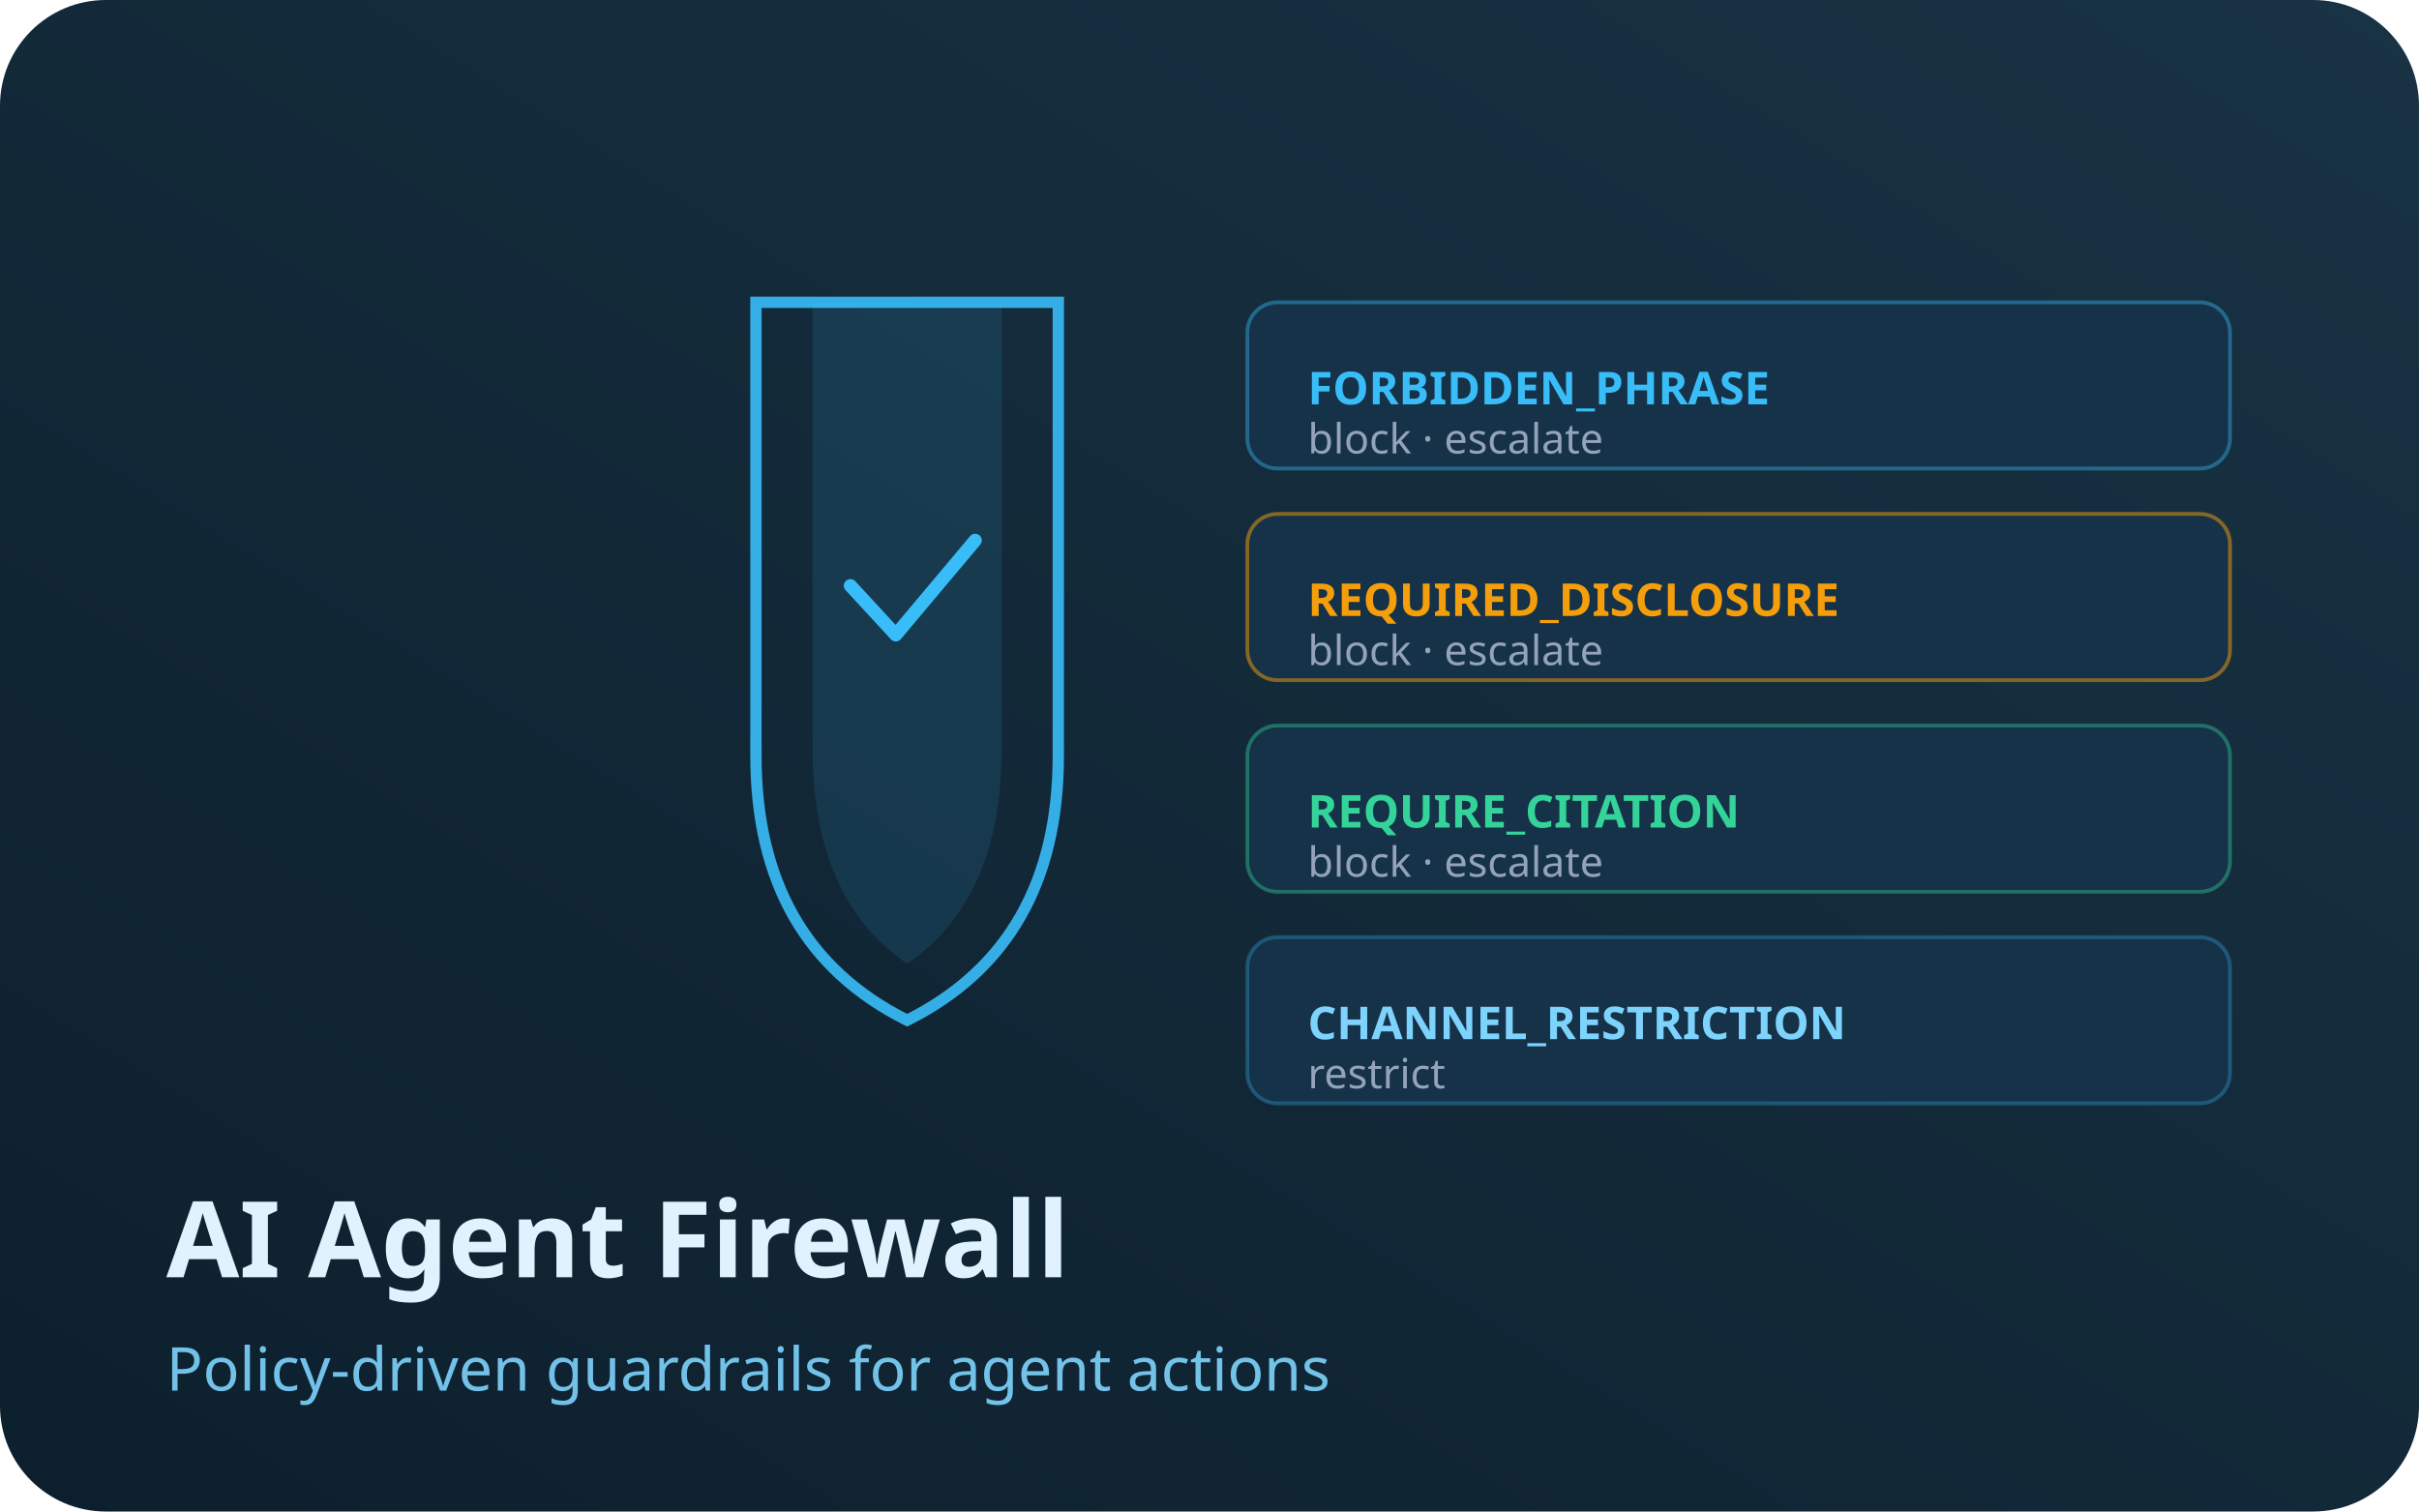
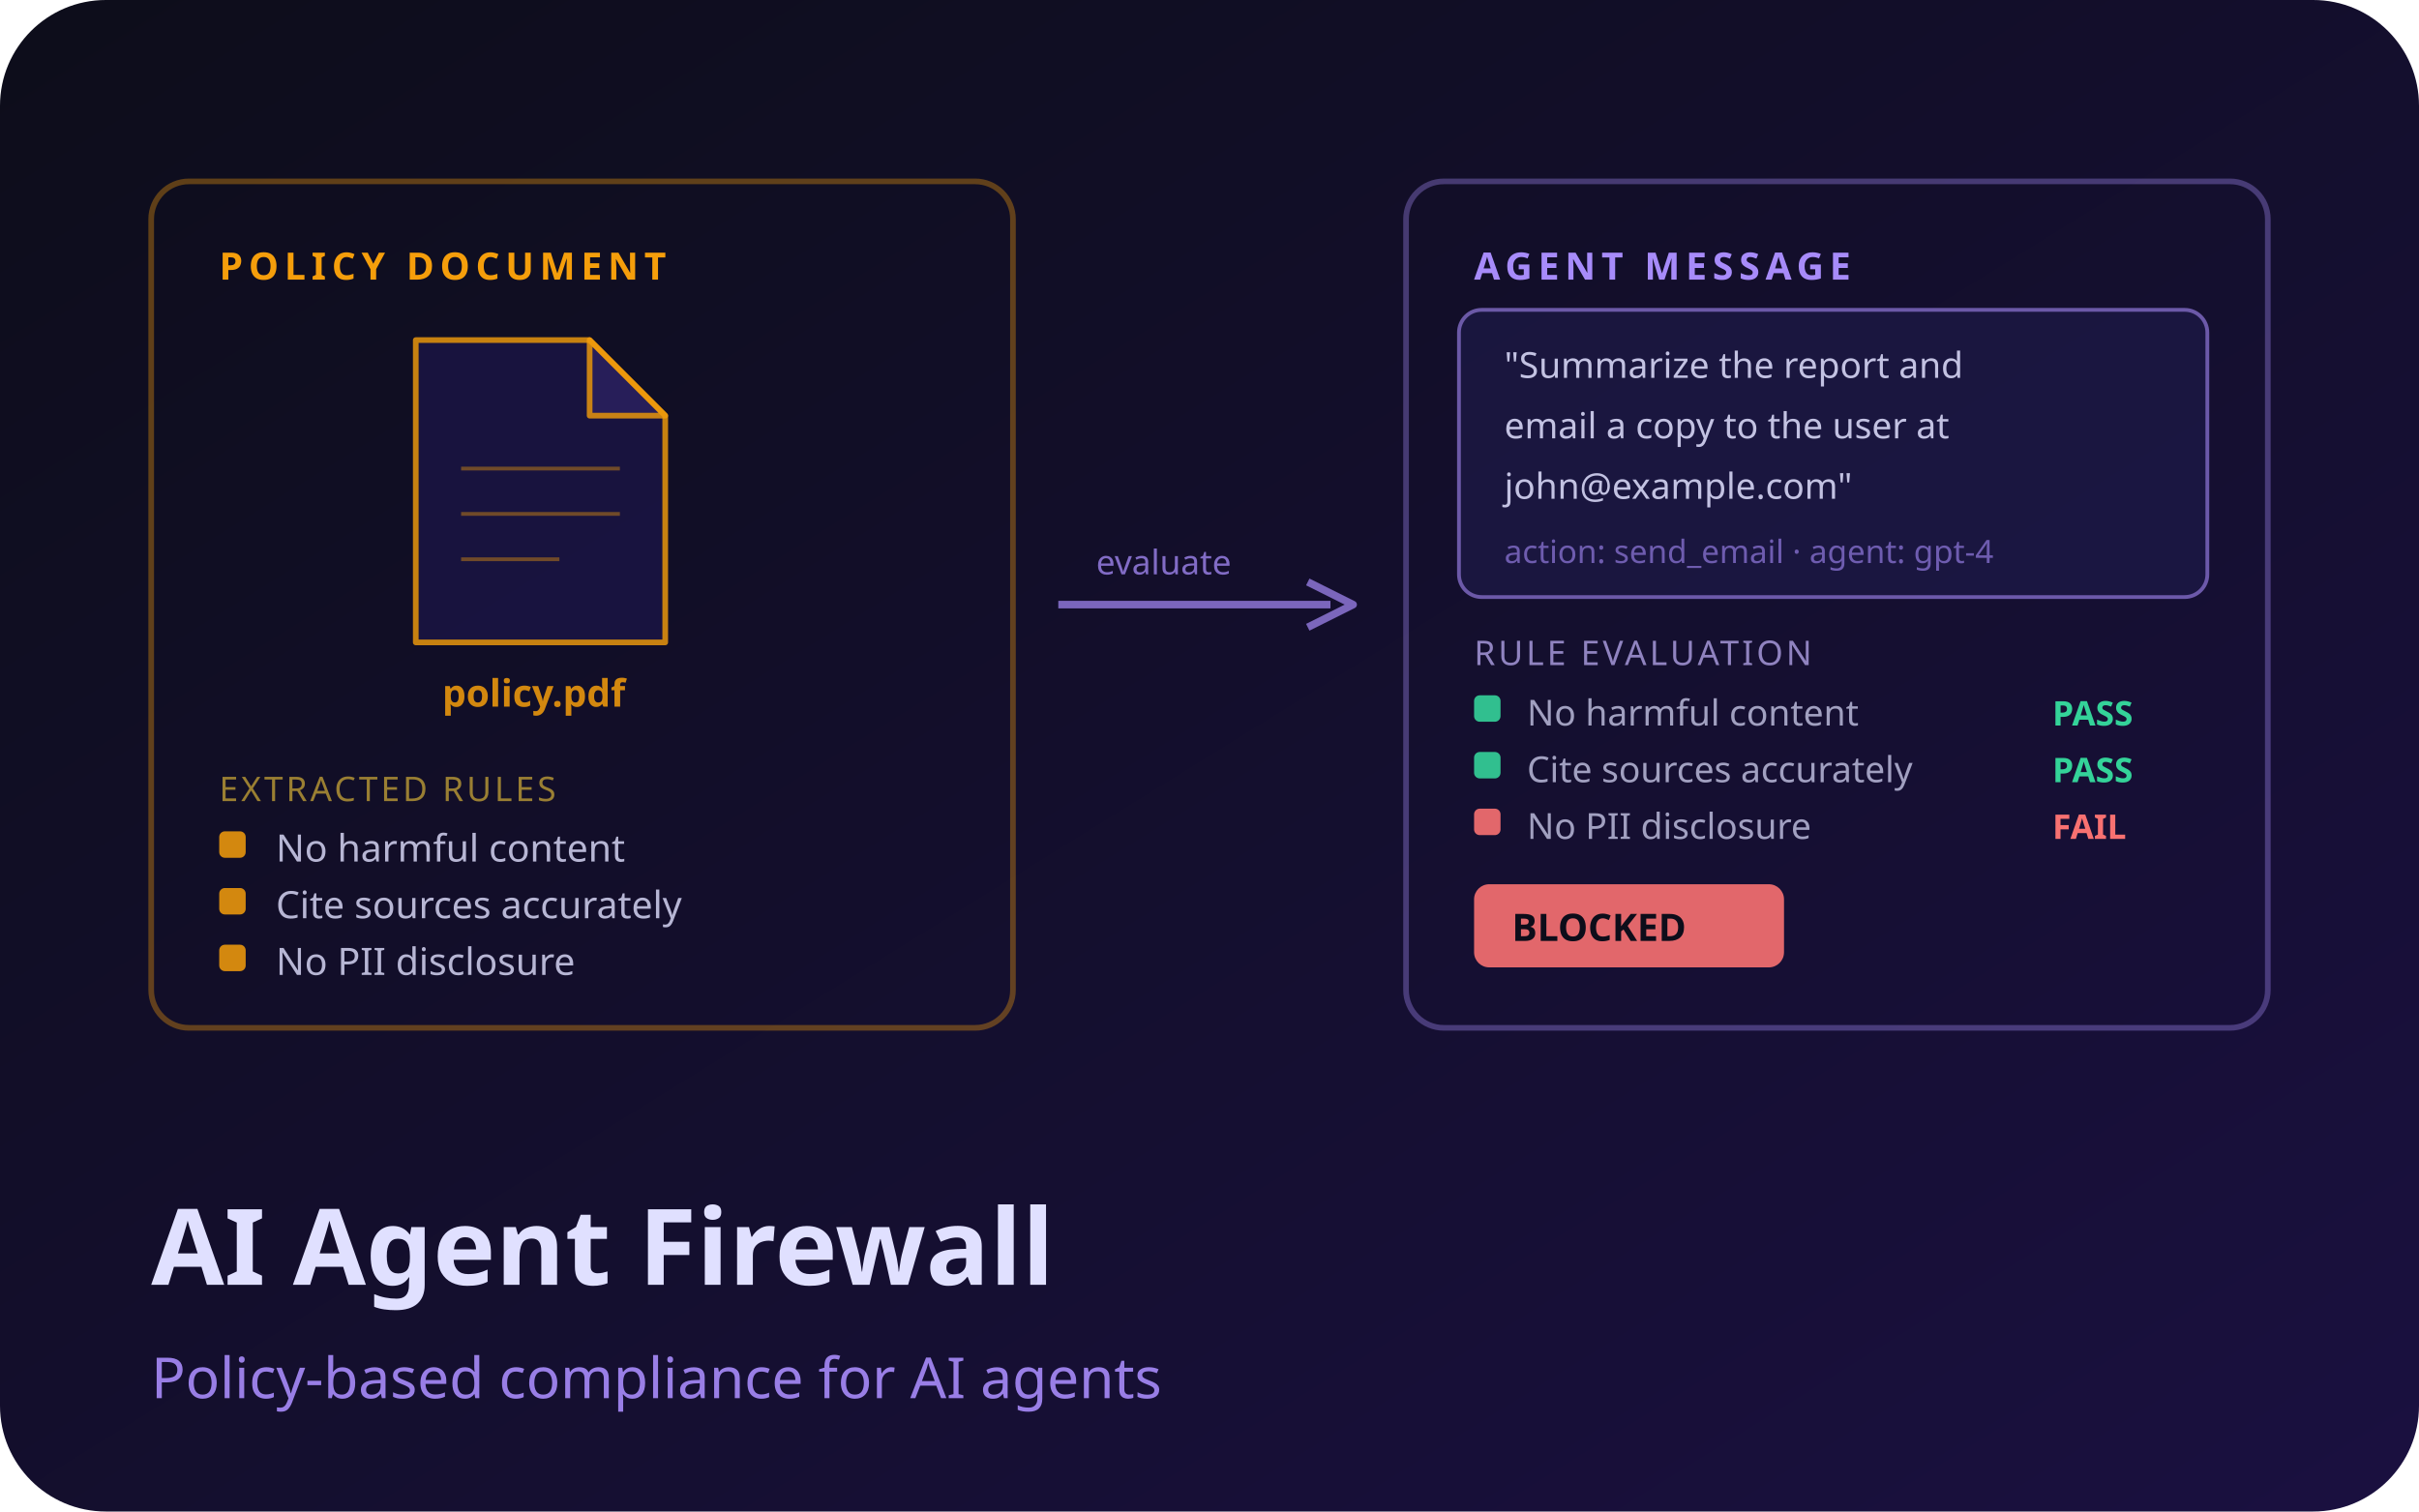
- <svg xmlns="http://www.w3.org/2000/svg" width="640" height="400" viewBox="0 0 640 400" role="img" aria-labelledby="fw-title fw-desc">
+ <svg xmlns="http://www.w3.org/2000/svg" width="640" height="400" viewBox="0 0 640 400" role="img" aria-labelledby="aif-title aif-desc">
  <defs>
-     <linearGradient id="fwGrad" x1="0" y1="1" x2="1" y2="0">
-       <stop offset="0%" stop-color="#0D1F2D" />
-       <stop offset="100%" stop-color="#183344" />
+     <linearGradient id="aifGrad" x1="0" y1="0" x2="1" y2="1">
+       <stop offset="0%" stop-color="#0D0D1A" />
+       <stop offset="100%" stop-color="#1A1040" />
    </linearGradient>
  </defs>
-   <rect width="640" height="400" fill="url(#fwGrad)" rx="28" />
-   <path d="M200 80 L280 80 L280 200 Q280 250 240 270 Q200 250 200 200 Z" fill="none" stroke="#38BDF8" stroke-width="3" opacity="0.9" />
-   <path d="M215 80 L265 80 L265 198 Q265 238 240 255 Q215 238 215 198 Z" fill="#38BDF8" opacity="0.12" />
-   <path d="M225 155 L237 168 L258 143" stroke="#38BDF8" stroke-width="3.5" fill="none" stroke-linecap="round" stroke-linejoin="round" />
-   <rect x="330" y="80" width="260" height="44" rx="8" fill="#163248" stroke="#38BDF8" stroke-width="1" stroke-opacity="0.4" />
-   <rect x="330" y="136" width="260" height="44" rx="8" fill="#163248" stroke="#F59E0B" stroke-width="1" stroke-opacity="0.5" />
-   <rect x="330" y="192" width="260" height="44" rx="8" fill="#163248" stroke="#34D399" stroke-width="1" stroke-opacity="0.4" />
-   <rect x="330" y="248" width="260" height="44" rx="8" fill="#163248" stroke="#38BDF8" stroke-width="1" stroke-opacity="0.3" />
-   <text x="346" y="107" fill="#38BDF8" font-family="'Segoe UI',system-ui,-apple-system" font-size="12" font-weight="600">FORBIDDEN_PHRASE</text>
-   <text x="346" y="163" fill="#F59E0B" font-family="'Segoe UI',system-ui,-apple-system" font-size="12" font-weight="600">REQUIRED_DISCLOSURE</text>
-   <text x="346" y="219" fill="#34D399" font-family="'Segoe UI',system-ui,-apple-system" font-size="12" font-weight="600">REQUIRE_CITATION</text>
-   <text x="346" y="275" fill="#7DD3FC" font-family="'Segoe UI',system-ui,-apple-system" font-size="12" font-weight="600">CHANNEL_RESTRICTION</text>
-   <text x="346" y="120" fill="#94A3B8" font-family="'Segoe UI',system-ui,-apple-system" font-size="11">block · escalate</text>
-   <text x="346" y="176" fill="#94A3B8" font-family="'Segoe UI',system-ui,-apple-system" font-size="11">block · escalate</text>
-   <text x="346" y="232" fill="#94A3B8" font-family="'Segoe UI',system-ui,-apple-system" font-size="11">block · escalate</text>
-   <text x="346" y="288" fill="#94A3B8" font-family="'Segoe UI',system-ui,-apple-system" font-size="11">restrict</text>
-   <text x="44" y="338" fill="#E0F2FE" font-family="'Segoe UI',system-ui,-apple-system" font-size="28" font-weight="700">AI Agent Firewall</text>
-   <text x="44" y="368" fill="#7DD3FC" font-family="'Segoe UI',system-ui,-apple-system" font-size="16" opacity="0.9">Policy-driven guardrails for agent actions</text>
+   <rect width="640" height="400" fill="url(#aifGrad)" rx="28" />
+   <rect x="40" y="48" width="228" height="224" rx="10" fill="none" stroke="#F59E0B" stroke-width="1.5" opacity="0.35" />
+   <text x="58" y="74" fill="#F59E0B" font-family="'Segoe UI',system-ui,-apple-system" font-size="10" font-weight="700" letter-spacing="1.5">POLICY DOCUMENT</text>
+   <path d="M110 90 L156 90 L176 110 L176 170 L110 170 Z" fill="#1A1445" stroke="#F59E0B" stroke-width="1.5" opacity="0.8" stroke-linejoin="round" />
+   <path d="M156 90 L176 110 L156 110 Z" fill="#2A2060" stroke="#F59E0B" stroke-width="1.5" opacity="0.8" stroke-linejoin="round" />
+   <line x1="122" y1="124" x2="164" y2="124" stroke="#F59E0B" stroke-width="1" opacity="0.4" />
+   <line x1="122" y1="136" x2="164" y2="136" stroke="#F59E0B" stroke-width="1" opacity="0.4" />
+   <line x1="122" y1="148" x2="148" y2="148" stroke="#F59E0B" stroke-width="1" opacity="0.4" />
+   <text x="117" y="187" fill="#F59E0B" font-family="'Segoe UI',system-ui,-apple-system" font-size="10" font-weight="600" opacity="0.85">policy.pdf</text>
+   <text x="58" y="212" fill="#D4AF37" font-family="'Segoe UI',system-ui,-apple-system" font-size="9" opacity="0.7" letter-spacing="0.8">EXTRACTED RULES</text>
+   <rect x="58" y="220" width="7" height="7" rx="1.5" fill="#F59E0B" opacity="0.85" />
+   <text x="73" y="228" fill="#E0E0FF" font-family="'Segoe UI',system-ui,-apple-system" font-size="10" opacity="0.8">No harmful content</text>
+   <rect x="58" y="235" width="7" height="7" rx="1.5" fill="#F59E0B" opacity="0.85" />
+   <text x="73" y="243" fill="#E0E0FF" font-family="'Segoe UI',system-ui,-apple-system" font-size="10" opacity="0.8">Cite sources accurately</text>
+   <rect x="58" y="250" width="7" height="7" rx="1.5" fill="#F59E0B" opacity="0.85" />
+   <text x="73" y="258" fill="#E0E0FF" font-family="'Segoe UI',system-ui,-apple-system" font-size="10" opacity="0.8">No PII disclosure</text>
+   <line x1="280" y1="160" x2="352" y2="160" stroke="#A78BFA" stroke-width="2" opacity="0.7" />
+   <path d="M346 154 L358 160 L346 166" fill="none" stroke="#A78BFA" stroke-width="2" opacity="0.7" stroke-linejoin="round" />
+   <text x="290" y="152" fill="#A78BFA" font-family="'Segoe UI',system-ui,-apple-system" font-size="9" opacity="0.75">evaluate</text>
+   <rect x="372" y="48" width="228" height="224" rx="10" fill="none" stroke="#A78BFA" stroke-width="1.5" opacity="0.35" />
+   <text x="390" y="74" fill="#A78BFA" font-family="'Segoe UI',system-ui,-apple-system" font-size="10" font-weight="700" letter-spacing="1.5">AGENT MESSAGE</text>
+   <rect x="386" y="82" width="198" height="76" rx="6" fill="#1E1B4B" stroke="#A78BFA" stroke-width="1" opacity="0.6" />
+   <text x="398" y="100" fill="#E0E0FF" font-family="'Segoe UI',system-ui,-apple-system" font-size="9.5" opacity="0.85">"Summarize the report and</text>
+   <text x="398" y="116" fill="#E0E0FF" font-family="'Segoe UI',system-ui,-apple-system" font-size="9.5" opacity="0.85">email a copy to the user at</text>
+   <text x="398" y="132" fill="#E0E0FF" font-family="'Segoe UI',system-ui,-apple-system" font-size="9.5" opacity="0.85">john@example.com"</text>
+   <text x="398" y="149" fill="#A78BFA" font-family="'Segoe UI',system-ui,-apple-system" font-size="8.5" opacity="0.6">action: send_email · agent: gpt-4</text>
+   <text x="390" y="176" fill="#C4B5FD" font-family="'Segoe UI',system-ui,-apple-system" font-size="9" opacity="0.7" letter-spacing="0.8">RULE EVALUATION</text>
+   <rect x="390" y="184" width="7" height="7" rx="1.5" fill="#34D399" opacity="0.9" />
+   <text x="404" y="192" fill="#D0D0F0" font-family="'Segoe UI',system-ui,-apple-system" font-size="9.5" opacity="0.75">No harmful content</text>
+   <text x="543" y="192" fill="#34D399" font-family="'Segoe UI',system-ui,-apple-system" font-size="9" font-weight="700">PASS</text>
+   <rect x="390" y="199" width="7" height="7" rx="1.5" fill="#34D399" opacity="0.9" />
+   <text x="404" y="207" fill="#D0D0F0" font-family="'Segoe UI',system-ui,-apple-system" font-size="9.5" opacity="0.75">Cite sources accurately</text>
+   <text x="543" y="207" fill="#34D399" font-family="'Segoe UI',system-ui,-apple-system" font-size="9" font-weight="700">PASS</text>
+   <rect x="390" y="214" width="7" height="7" rx="1.5" fill="#F87171" opacity="0.9" />
+   <text x="404" y="222" fill="#D0D0F0" font-family="'Segoe UI',system-ui,-apple-system" font-size="9.5" opacity="0.75">No PII disclosure</text>
+   <text x="543" y="222" fill="#F87171" font-family="'Segoe UI',system-ui,-apple-system" font-size="9" font-weight="700">FAIL</text>
+   <rect x="390" y="234" width="82" height="22" rx="4" fill="#F87171" opacity="0.9" />
+   <text x="400" y="249" fill="#0D0D1A" font-family="'Segoe UI',system-ui,-apple-system" font-size="10" font-weight="700">BLOCKED</text>
+   <text x="40" y="340" fill="#E0E0FF" font-family="'Segoe UI',system-ui,-apple-system" font-size="28" font-weight="700">AI Agent Firewall</text>
+   <text x="40" y="370" fill="#A78BFA" font-family="'Segoe UI',system-ui,-apple-system" font-size="15" opacity="0.9">Policy-based compliance for AI agents</text>
</svg>
